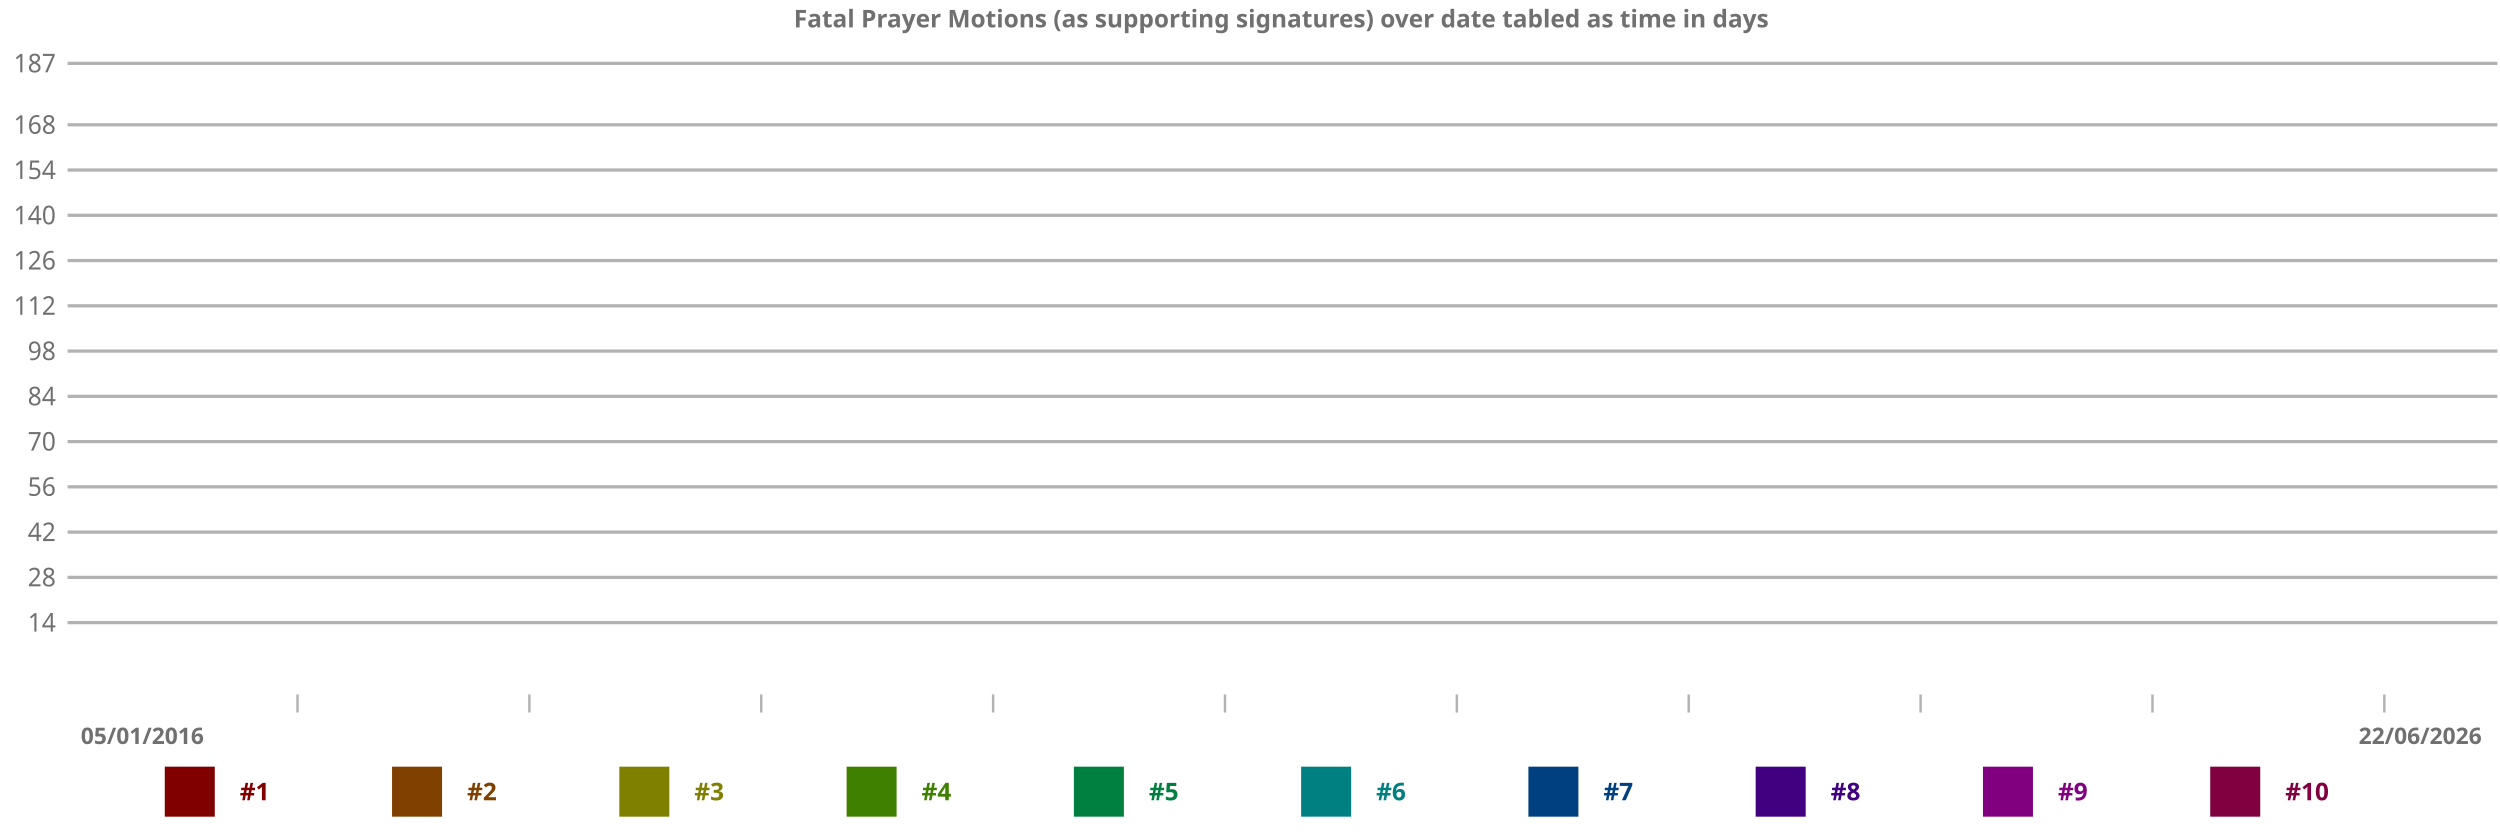
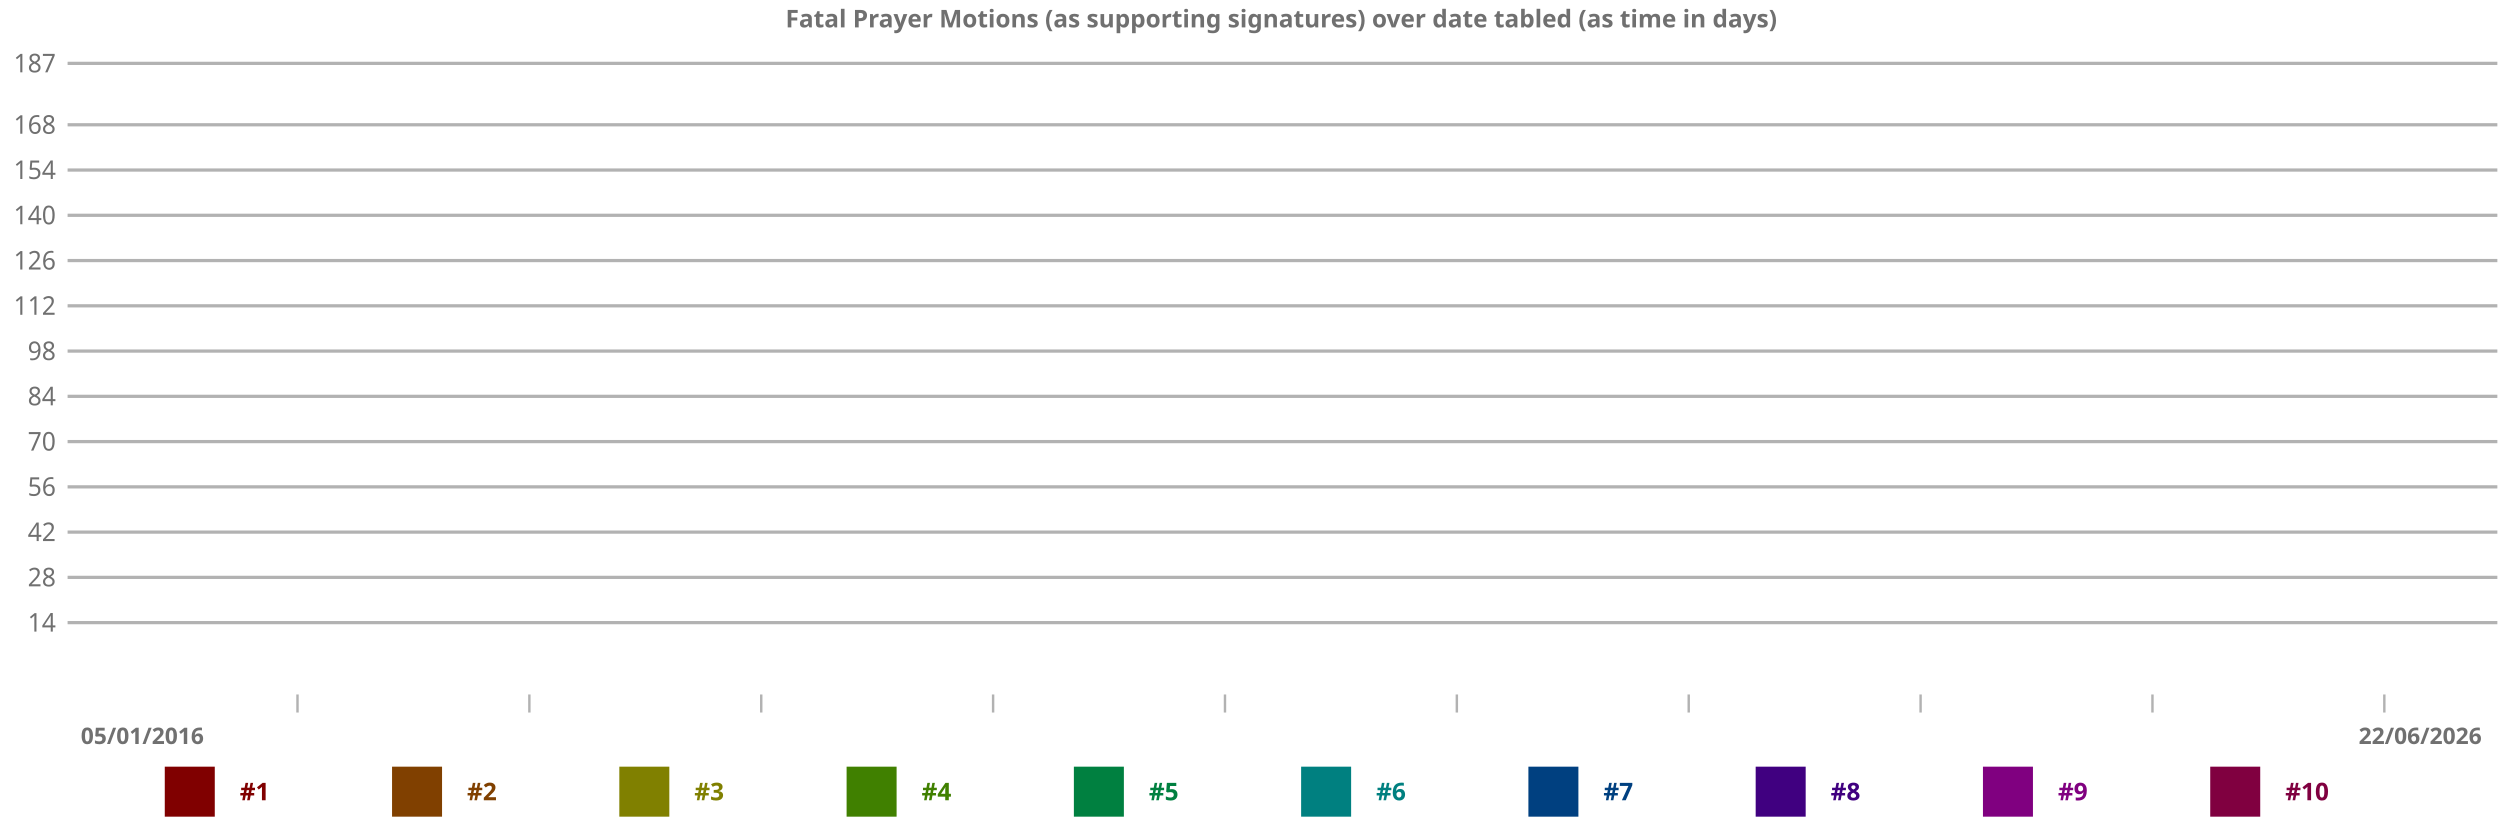
<svg xmlns="http://www.w3.org/2000/svg" height="1024" width="3072">
  <svg>
    <svg height="90%" width="100%">
      <svg height="100%" width="97.5%" x="2.5%">
        <svg height="5%" width="100%">
          <text dominant-baseline="middle" fill="#707070" font-family="sans-serif" font-size="30px" font-weight="bold" text-anchor="middle" x="50%" y="50%">
- Fatal Prayer Motions (as supporting signatures) over date tabled as time in days
+ Fatal Prayer Motions (as supporting signatures) over date tabled (as time in days)
</text>
        </svg>
        <svg height="87.5%" width="100%" y="5%">
          <g transform="scale(1 -1)" transform-origin="center">
            <svg preserveAspectRatio="none" stroke-width="4" viewBox="-8 -8 3837 203">
-               <path d="M0,0 L0,34 L1,1 L6,67 L64,97 L76,95 L97,9 L99,19 L142,10 L153,12 L244,23 L279,31 L293,130 L308,7 L314,22 L330,10 L371,24 L398,18 L412,93 L414,13 L419,187 L420,78 L426,86 L435,105 L441,76 L449,43 L450,14 L470,33 L533,45 L541,30 L553,97 L559,50 L560,18 L666,1 L681,1 L764,56 L765,77 L778,35 L785,35 L801,15 L806,11 L807,139 L834,32 L841,118 L842,29 L889,14 L903,20 L981,15 L1024,6 L1043,21 L1079,1 L1115,13 L1119,13 L1122,17 L1127,46 L1134,16 L1147,69 L1150,13 L1168,15 L1184,1 L1192,82 L1290,2 L1295,15 L1535,8 L1581,49 L1612,138 L1616,15 L1644,18 L1646,14 L1659,55 L1660,20 L1708,1 L1834,17 L1854,5 L1890,10 L1899,10 L1903,19 L1905,82 L1931,10 L1969,9 L2052,6 L2081,4 L2088,10 L2141,25 L2142,18 L2198,1 L2267,19 L2276,12 L2374,7 L2388,15 L2521,1 L2563,47 L2576,52 L2584,20 L2605,9 L2627,7 L2731,4 L2745,2 L2751,8 L2863,35 L2883,13 L2998,31 L2999,10 L3002,1 L3032,6 L3163,82 L3214,8 L3242,32 L3289,2 L3326,22 L3338,4 L3411,4 L3450,9 L3459,3 L3465,8 L3475,22 L3485,12 L3569,25 L3667,19 L3688,7 L3716,27 L3752,38 L3760,14 L3781,54 L3800,159 L3801,15 L3821,14 l0,-14 L0,0" fill="none" stroke="#808080" />
+               <path d="M0,0 L0,34 L1,1 L6,67 L64,97 L76,95 L97,9 L99,19 L142,10 L153,12 L244,23 L279,31 L293,130 L308,7 L314,22 L330,10 L371,24 L398,18 L412,93 L414,13 L419,187 L420,78 L426,86 L435,105 L441,76 L449,43 L450,14 L470,33 L533,45 L541,30 L553,97 L559,50 L560,18 L666,1 L681,1 L764,56 L765,77 L778,35 L785,35 L801,15 L806,11 L807,139 L834,32 L841,118 L842,29 L889,14 L903,20 L981,15 L1024,6 L1043,21 L1079,1 L1115,13 L1119,13 L1122,17 L1127,46 L1134,16 L1147,69 L1150,13 L1168,15 L1184,1 L1192,82 L1290,2 L1295,15 L1535,8 L1581,49 L1612,138 L1616,15 L1644,18 L1646,14 L1659,55 L1660,20 L1708,1 L1834,17 L1854,5 L1890,10 L1899,10 L1903,19 L1905,82 L1931,10 L1969,9 L2052,6 L2081,4 L2088,10 L2141,25 L2142,18 L2198,1 L2267,19 L2276,12 L2374,7 L2388,15 L2521,1 L2563,47 L2576,52 L2584,20 L2605,9 L2627,7 L2731,4 L2745,2 L2751,8 L2863,35 L2883,13 L2998,31 L2999,10 L3002,1 L3032,6 L3163,82 L3214,8 L3242,32 L3289,2 L3326,22 L3338,4 L3411,4 L3450,9 L3459,3 L3465,8 L3475,22 L3485,12 L3569,25 L3667,19 L3688,7 L3716,27 L3752,38 L3760,14 L3781,54 L3800,161 L3801,15 L3821,14 l0,-14 L0,0" fill="none" stroke="#808080" />
              <path d="M414,13 L419,187 L420,78" fill="none" stroke="#800000" stroke-width="5" />
-               <path d="M3781,54 L3800,159 L3801,15" fill="none" stroke="#804000" stroke-width="5" />
+               <path d="M3781,54 L3800,161 L3801,15" fill="none" stroke="#804000" stroke-width="5" />
              <path d="M806,11 L807,139 L834,32" fill="none" stroke="#808000" stroke-width="5" />
              <path d="M1581,49 L1612,138 L1616,15" fill="none" stroke="#408000" stroke-width="5" />
              <path d="M279,31 L293,130 L308,7" fill="none" stroke="#008040" stroke-width="5" />
              <path d="M834,32 L841,118 L842,29" fill="none" stroke="#008080" stroke-width="5" />
              <path d="M426,86 L435,105 L441,76" fill="none" stroke="#004080" stroke-width="5" />
              <path d="M6,67 L64,97 L76,95" fill="none" stroke="#400080" stroke-width="5" />
              <path d="M541,30 L553,97 L559,50" fill="none" stroke="#800080" stroke-width="5" />
              <path d="M64,97 L76,95 L97,9" fill="none" stroke="#800040" stroke-width="5" />
            </svg>
          </g>
        </svg>
        <svg height="87.5%" preserveAspectRatio="none" viewBox="-8 -8 3837 203" width="100.1%" y="5%">
          <g>
            <path d="M0,173 L3821,173" stroke="#50505070" />
            <path d="M0,159 L3821,159" stroke="#50505070" />
            <path d="M0,145 L3821,145" stroke="#50505070" />
            <path d="M0,131 L3821,131" stroke="#50505070" />
            <path d="M0,117 L3821,117" stroke="#50505070" />
            <path d="M0,103 L3821,103" stroke="#50505070" />
            <path d="M0,89 L3821,89" stroke="#50505070" />
            <path d="M0,75 L3821,75" stroke="#50505070" />
            <path d="M0,61 L3821,61" stroke="#50505070" />
            <path d="M0,47 L3821,47" stroke="#50505070" />
            <path d="M0,33 L3821,33" stroke="#50505070" />
            <path d="M0,19 L3821,19" stroke="#50505070" />
            <path d="M0,0 L3821,0" stroke="#50505070" />
          </g>
        </svg>
        <svg height="2.5%" preserveAspectRatio="none" viewBox="-8 -8 3837 203" width="100%" y="92.5%">
          <g>
            <rect fill="#50505070" height="100%" width="0.1%" x="360" />
            <rect fill="#50505070" height="100%" width="0.1%" x="725" />
            <rect fill="#50505070" height="100%" width="0.1%" x="1090" />
            <rect fill="#50505070" height="100%" width="0.1%" x="1455" />
            <rect fill="#50505070" height="100%" width="0.1%" x="1820" />
            <rect fill="#50505070" height="100%" width="0.1%" x="2185" />
            <rect fill="#50505070" height="100%" width="0.1%" x="2550" />
            <rect fill="#50505070" height="100%" width="0.1%" x="2915" />
            <rect fill="#50505070" height="100%" width="0.1%" x="3280" />
            <rect fill="#50505070" height="100%" width="0.1%" x="3645" />
          </g>
        </svg>
        <svg height="5%" preserveAspectRatio="none" width="100%" y="95%">
          <text dominant-baseline="middle" fill="#707070" font-family="sans-serif" font-size="28px" font-weight="bold" text-anchor="start" x="0.75%" y="62.5%">
05/01/2016
</text>
          <text dominant-baseline="middle" fill="#707070" font-family="sans-serif" font-size="28px" font-weight="bold" text-anchor="end" x="99.25%" y="62.5%">
22/06/2026
</text>
        </svg>
      </svg>
      <g transform="scale(12.5, 1)">
        <svg height="87.5%" preserveAspectRatio="none" viewBox="-8 -8 203 203" width="2%" x="-0.9%" y="5%">
          <g>
            <text dominant-baseline="middle" fill="#707070" font-family="sans-serif" font-size="8px" text-anchor="end" x="50%" y="173">
14
</text>
            <text dominant-baseline="middle" fill="#707070" font-family="sans-serif" font-size="8px" text-anchor="end" x="50%" y="159">
28
</text>
            <text dominant-baseline="middle" fill="#707070" font-family="sans-serif" font-size="8px" text-anchor="end" x="50%" y="145">
42
</text>
            <text dominant-baseline="middle" fill="#707070" font-family="sans-serif" font-size="8px" text-anchor="end" x="50%" y="131">
56
</text>
            <text dominant-baseline="middle" fill="#707070" font-family="sans-serif" font-size="8px" text-anchor="end" x="50%" y="117">
70
</text>
            <text dominant-baseline="middle" fill="#707070" font-family="sans-serif" font-size="8px" text-anchor="end" x="50%" y="103">
84
</text>
            <text dominant-baseline="middle" fill="#707070" font-family="sans-serif" font-size="8px" text-anchor="end" x="50%" y="89">
98
</text>
            <text dominant-baseline="middle" fill="#707070" font-family="sans-serif" font-size="8px" text-anchor="end" x="50%" y="75">
112
</text>
            <text dominant-baseline="middle" fill="#707070" font-family="sans-serif" font-size="8px" text-anchor="end" x="50%" y="61">
126
</text>
            <text dominant-baseline="middle" fill="#707070" font-family="sans-serif" font-size="8px" text-anchor="end" x="50%" y="47">
140
</text>
            <text dominant-baseline="middle" fill="#707070" font-family="sans-serif" font-size="8px" text-anchor="end" x="50%" y="33">
154
</text>
            <text dominant-baseline="middle" fill="#707070" font-family="sans-serif" font-size="8px" text-anchor="end" x="50%" y="19">
168
</text>
            <text dominant-baseline="middle" fill="#707070" font-family="sans-serif" font-size="8px" text-anchor="end" x="50%" y="0">
187
</text>
          </g>
        </svg>
      </g>
    </svg>
    <svg height="10%" width="100%" y="90%">
      <g>
        <rect fill="#800000" height="60%" width="2%" x="6.591%" y="20%" />
        <text dominant-baseline="middle" fill="#800000" font-family="sans-serif" font-size="30px" font-weight="bold" x="9.591%" y="50%">
#1
</text>
        <rect fill="#804000" height="60%" width="2%" x="15.682%" y="20%" />
        <text dominant-baseline="middle" fill="#804000" font-family="sans-serif" font-size="30px" font-weight="bold" x="18.682%" y="50%">
#2
</text>
        <rect fill="#808000" height="60%" width="2%" x="24.773%" y="20%" />
        <text dominant-baseline="middle" fill="#808000" font-family="sans-serif" font-size="30px" font-weight="bold" x="27.773%" y="50%">
#3
</text>
        <rect fill="#408000" height="60%" width="2%" x="33.864%" y="20%" />
        <text dominant-baseline="middle" fill="#408000" font-family="sans-serif" font-size="30px" font-weight="bold" x="36.864%" y="50%">
#4
</text>
        <rect fill="#008040" height="60%" width="2%" x="42.955%" y="20%" />
        <text dominant-baseline="middle" fill="#008040" font-family="sans-serif" font-size="30px" font-weight="bold" x="45.955%" y="50%">
#5
</text>
        <rect fill="#008080" height="60%" width="2%" x="52.045%" y="20%" />
        <text dominant-baseline="middle" fill="#008080" font-family="sans-serif" font-size="30px" font-weight="bold" x="55.045%" y="50%">
#6
</text>
        <rect fill="#004080" height="60%" width="2%" x="61.136%" y="20%" />
        <text dominant-baseline="middle" fill="#004080" font-family="sans-serif" font-size="30px" font-weight="bold" x="64.136%" y="50%">
#7
</text>
        <rect fill="#400080" height="60%" width="2%" x="70.227%" y="20%" />
        <text dominant-baseline="middle" fill="#400080" font-family="sans-serif" font-size="30px" font-weight="bold" x="73.227%" y="50%">
#8
</text>
        <rect fill="#800080" height="60%" width="2%" x="79.318%" y="20%" />
        <text dominant-baseline="middle" fill="#800080" font-family="sans-serif" font-size="30px" font-weight="bold" x="82.318%" y="50%">
#9
</text>
        <rect fill="#800040" height="60%" width="2%" x="88.409%" y="20%" />
        <text dominant-baseline="middle" fill="#800040" font-family="sans-serif" font-size="30px" font-weight="bold" x="91.409%" y="50%">
#10
</text>
      </g>
    </svg>
  </svg>
</svg>
